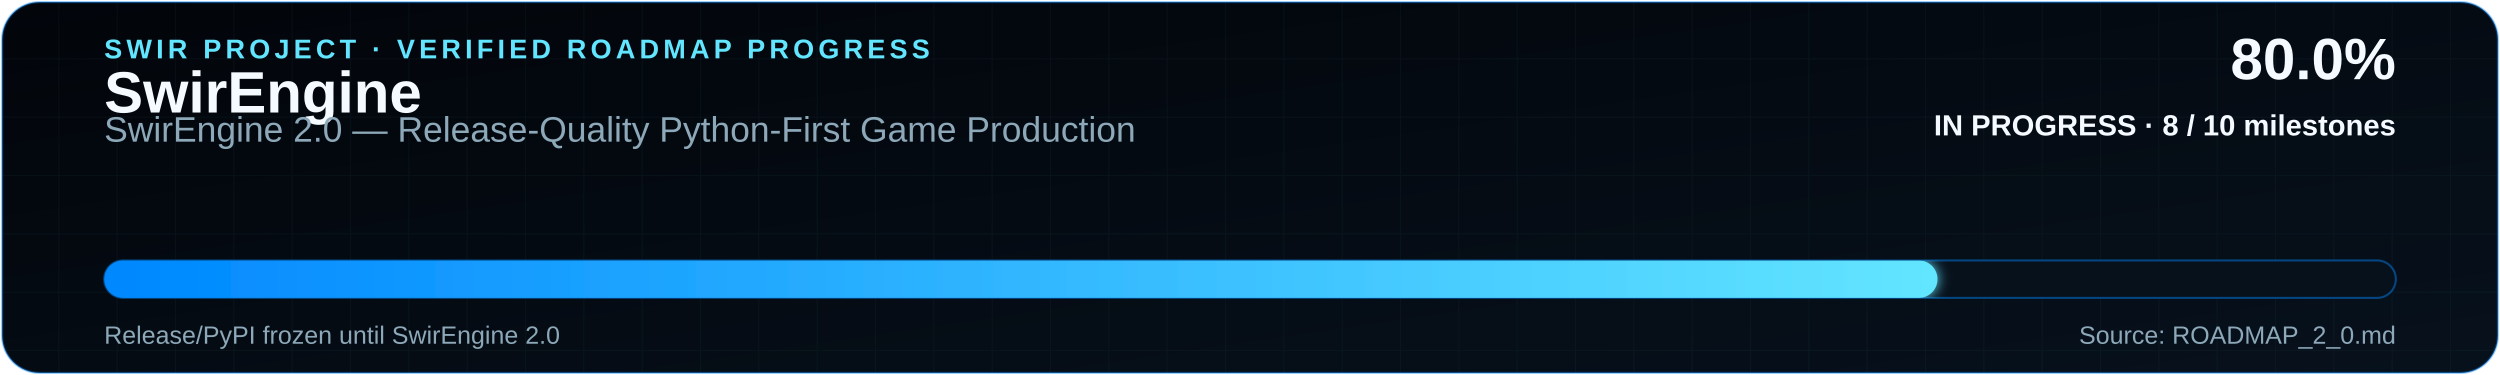
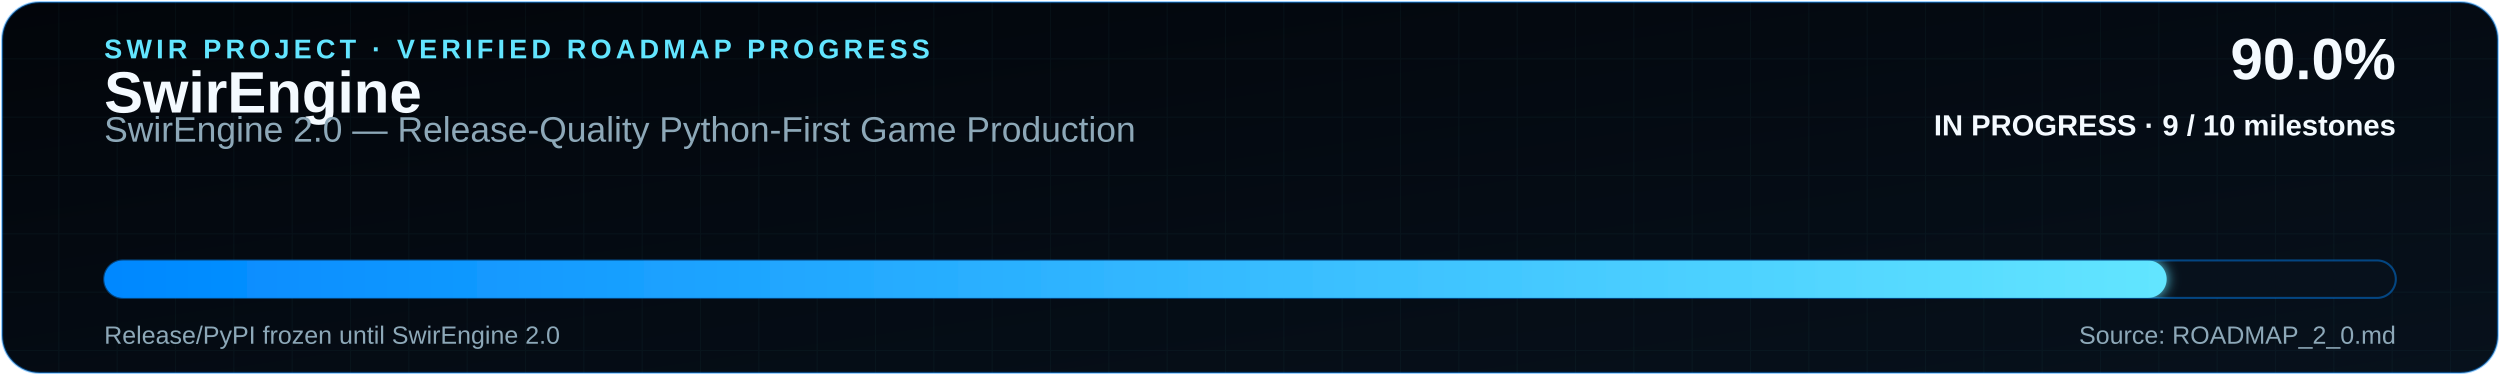
<svg xmlns="http://www.w3.org/2000/svg" width="1200" height="180" viewBox="0 0 1200 180" role="img" aria-labelledby="title desc">
  <defs>
    <linearGradient id="panel" x1="0" y1="0" x2="1" y2="1">
      <stop offset="0" stop-color="#02050A" />
      <stop offset="1" stop-color="#07111C" />
    </linearGradient>
    <linearGradient id="progressGradient" x1="0" y1="0" x2="1" y2="0">
      <stop offset="0" stop-color="#0088FF" />
      <stop offset="1" stop-color="#62E5FF" />
    </linearGradient>
    <filter id="softGlow" x="-10%" y="-80%" width="120%" height="260%">
      <feGaussianBlur stdDeviation="3" result="blur" />
      <feMerge>
        <feMergeNode in="blur" />
        <feMergeNode in="SourceGraphic" />
      </feMerge>
    </filter>
    <pattern id="grid" width="28" height="28" patternUnits="userSpaceOnUse">
      <path d="M 28 0 L 0 0 0 28" fill="none" stroke="#62E5FF" stroke-opacity="0.035" stroke-width="1" />
    </pattern>
    <clipPath id="trackClip">
      <rect x="50" y="125" width="1100" height="18" rx="9" />
    </clipPath>
    <style>
      text { font-family: "Segoe UI", Arial, sans-serif; }
      .label { fill: #62E5FF; font-size: 13px; font-weight: 700; letter-spacing: 2px; }
      .project { fill: #F4FAFF; font-size: 28px; font-weight: 700; }
      .scope { fill: #8DA8B8; font-size: 17px; }
      .meta { fill: #F4FAFF; font-size: 14px; font-weight: 600; }
      .release { fill: #8DA8B8; font-size: 12px; }
    </style>
  </defs>
  <rect x="1" y="1" width="1198" height="178" rx="18" fill="url(#panel)" stroke="#0088FF" stroke-opacity="0.42" />
  <rect x="1" y="1" width="1198" height="178" rx="18" fill="url(#grid)" />
  <text x="50" y="28" class="label">SWIR PROJECT · VERIFIED ROADMAP PROGRESS</text>
  <text x="50" y="54" class="project">SwirEngine</text>
  <text x="50" y="68" class="scope">SwirEngine 2.0 — Release-Quality Python-First Game Production</text>
-   <text x="1150" y="38" text-anchor="end" class="project">80.0%</text>
-   <text x="1150" y="65" text-anchor="end" class="meta">IN PROGRESS · 8 / 10 milestones</text>
+   <text x="1150" y="38" text-anchor="end" class="project">90.0%</text>
+   <text x="1150" y="65" text-anchor="end" class="meta">IN PROGRESS · 9 / 10 milestones</text>
  <rect x="50" y="125" width="1100" height="18" rx="9" fill="#07111C" stroke="#0088FF" stroke-opacity="0.45" />
-   <rect x="50" y="125" width="880" height="18" rx="9" fill="url(#progressGradient)" filter="url(#softGlow)" clip-path="url(#trackClip)" />
+   <rect x="50" y="125" width="990" height="18" rx="9" fill="url(#progressGradient)" filter="url(#softGlow)" clip-path="url(#trackClip)" />
  <text x="50" y="165" class="release">Release/PyPI frozen until SwirEngine 2.0</text>
  <text x="1150" y="165" text-anchor="end" class="release">Source: ROADMAP_2_0.md</text>
</svg>
